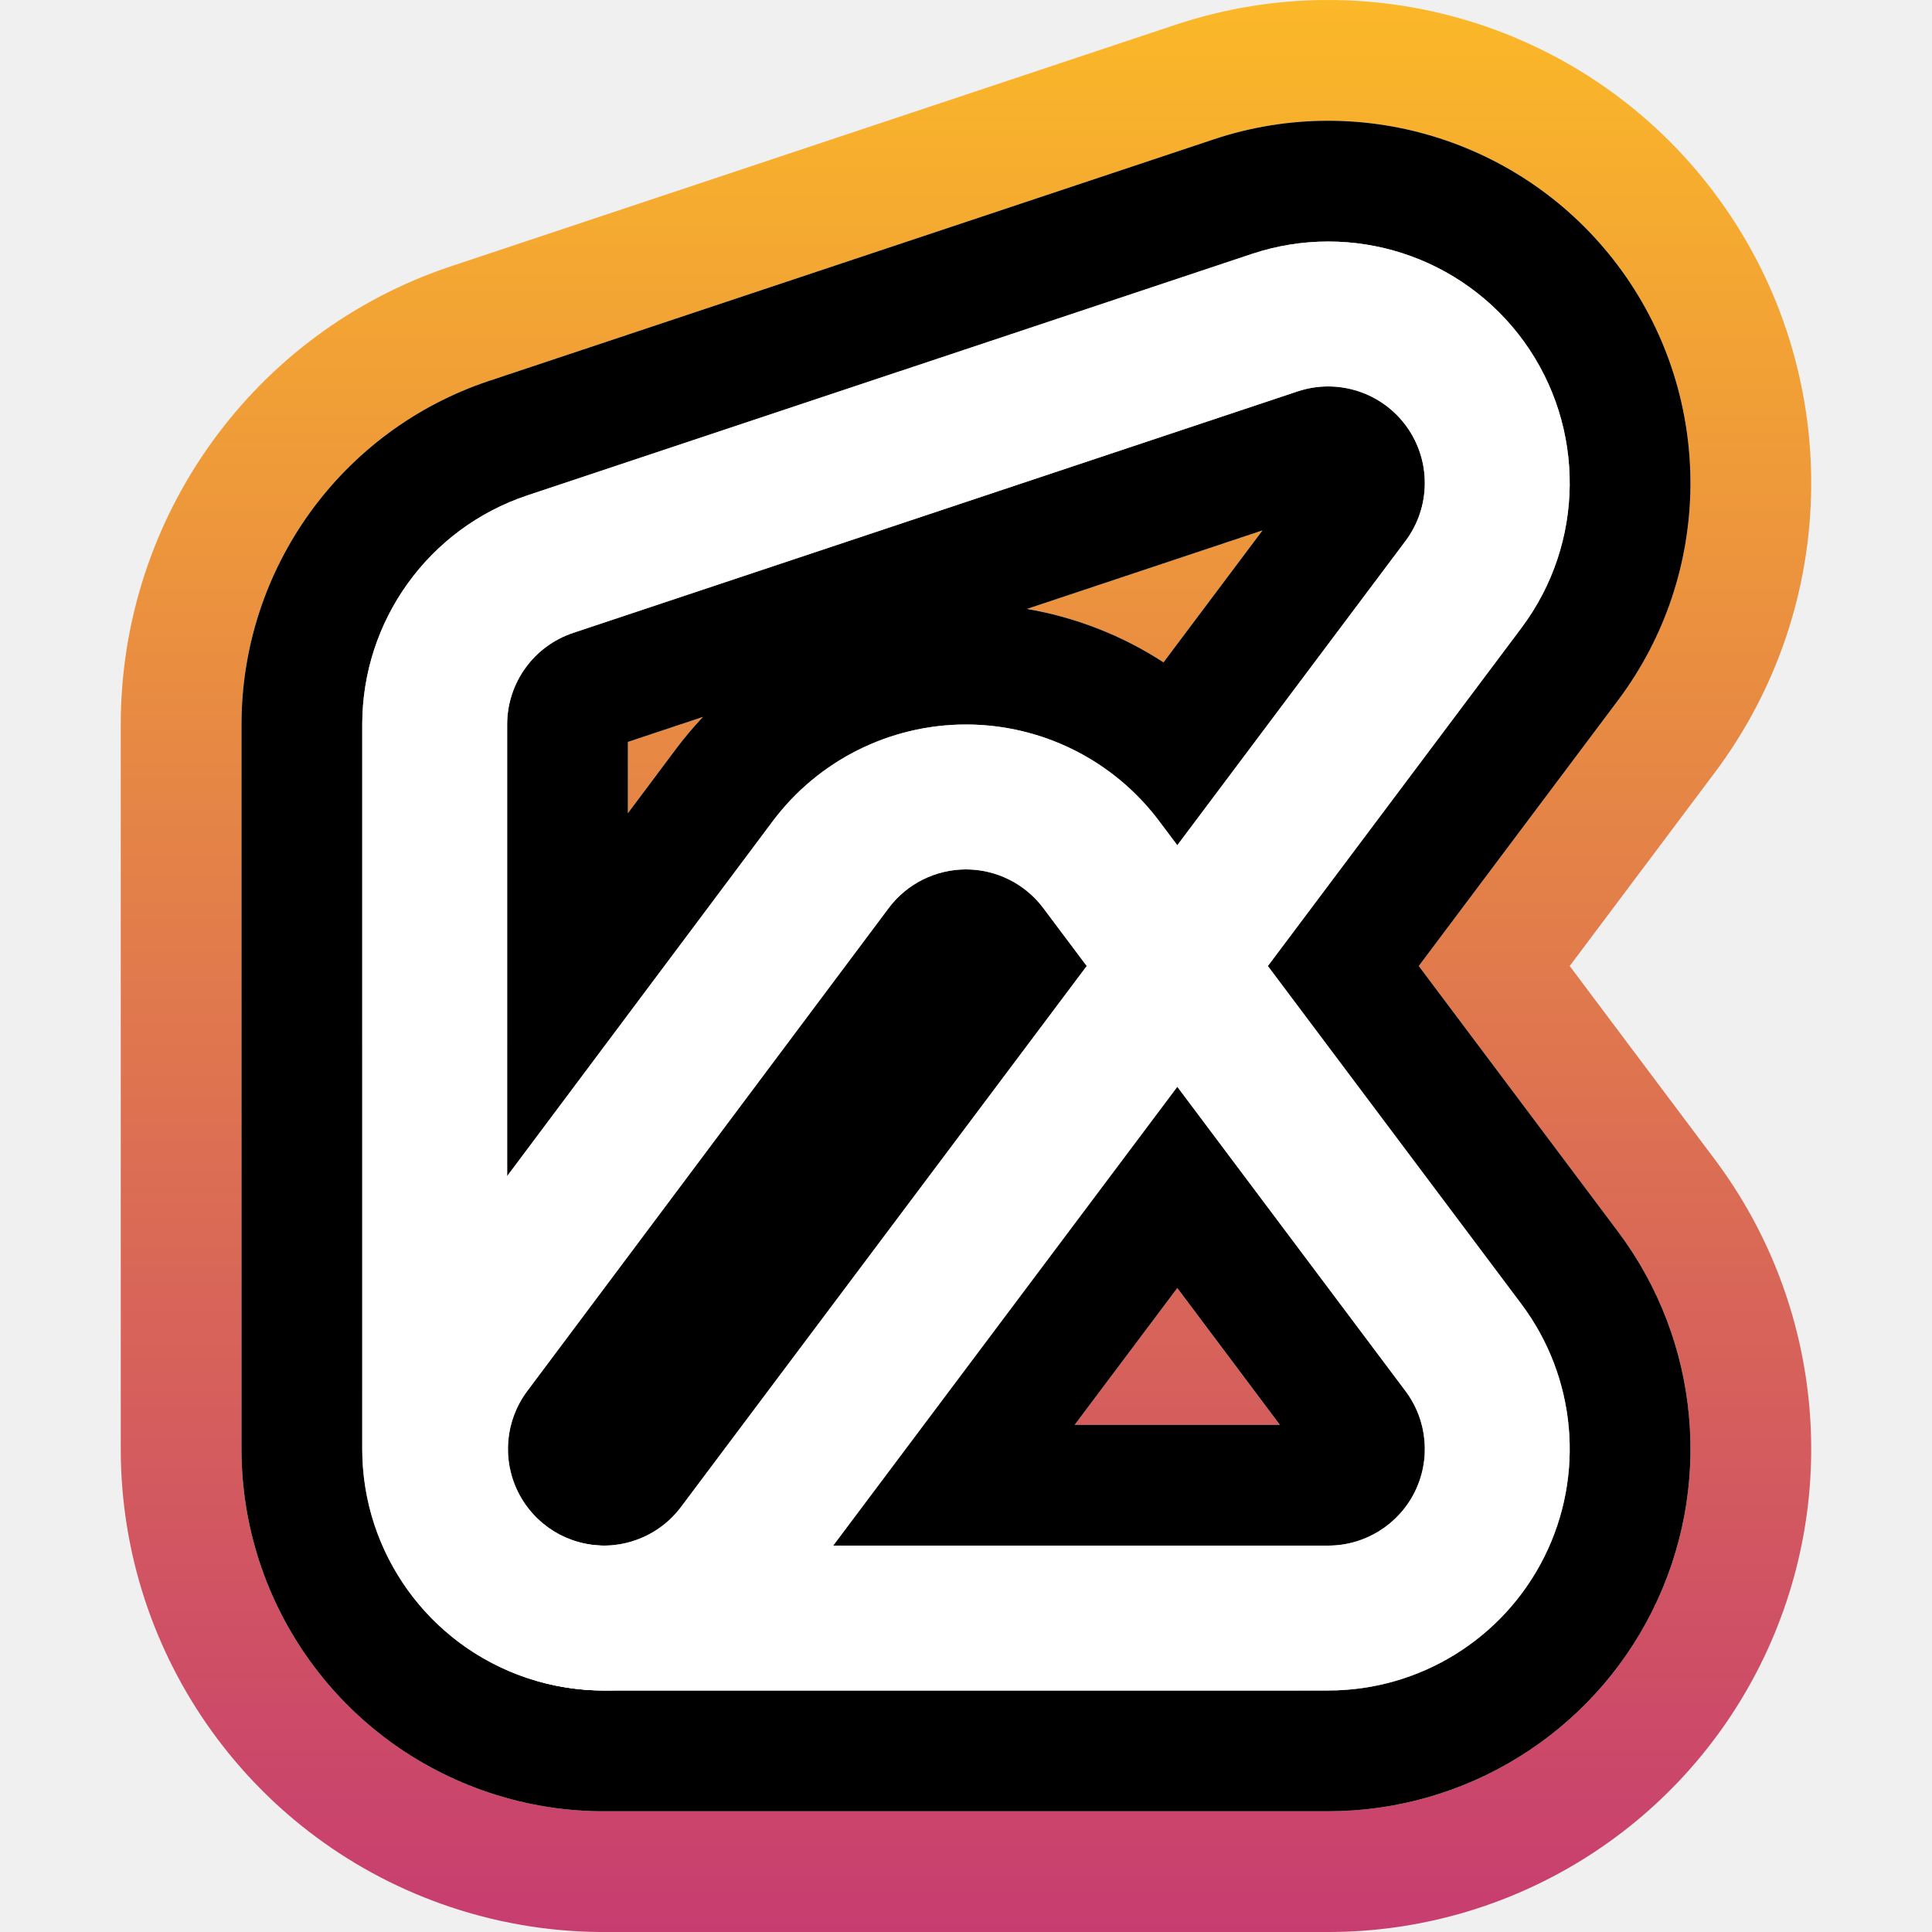
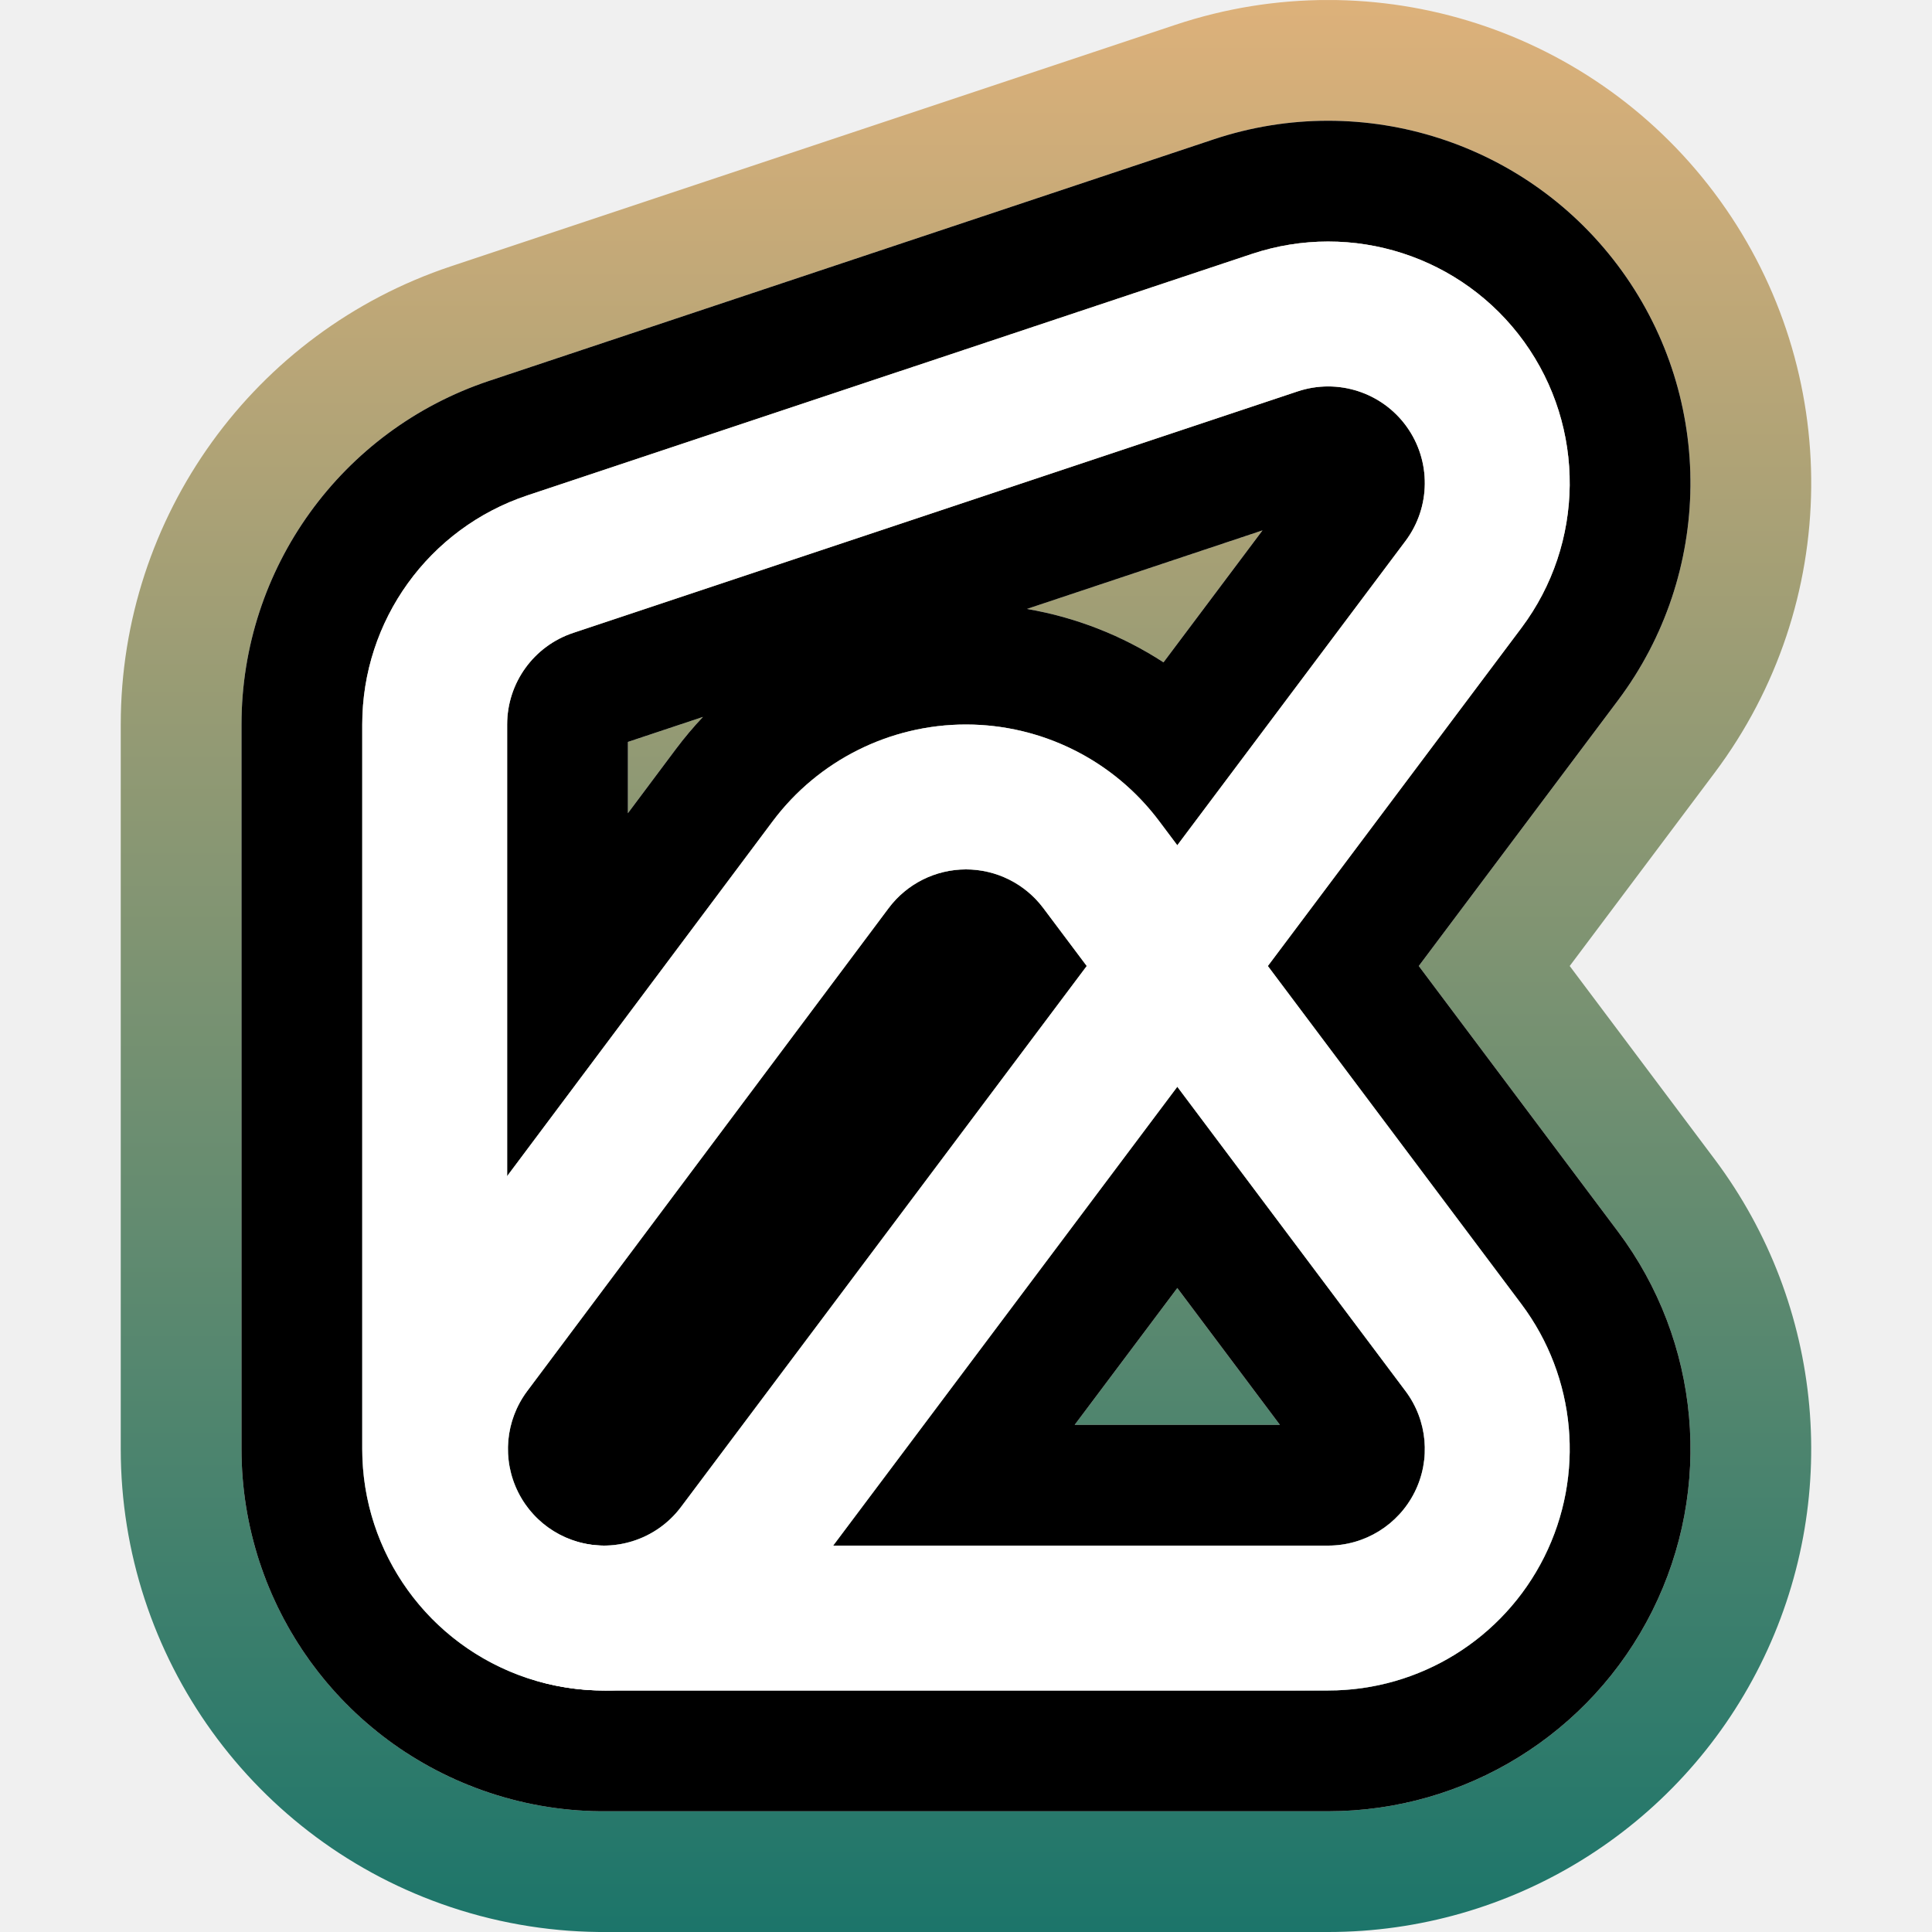
<svg xmlns="http://www.w3.org/2000/svg" width="48" height="48" viewBox="0 0 48 48" fill="none">
-   <g clip-path="url(#clip0_1834_12)">
-     <path fill-rule="evenodd" clip-rule="evenodd" d="M15.018 41.4C14.423 41.4 13.842 41.301 13.294 41.117C13.287 41.114 13.279 41.112 13.271 41.109C11.954 40.658 10.836 39.705 10.191 38.417L12.321 37.351C12.671 38.043 13.281 38.588 14.047 38.844L14.051 38.846C14.368 38.952 14.691 39.001 15.009 39M12 32.159V36C12 36.48 12.114 36.938 12.319 37.346L12.321 37.351L10.191 38.417L10.191 38.416C9.809 37.652 9.62 36.824 9.62 36C9.62 34.856 9.984 33.717 10.697 32.765M30.857 18.857L34.919 13.44C35.549 12.601 35.56 11.449 34.946 10.597C34.333 9.746 33.236 9.392 32.24 9.724L24.564 12.282L16.518 14.965L14.651 15.587L14.241 15.724C13.261 16.05 12.6 16.967 12.6 18V18.431V18.433V20.204V20.205V29.22L19.196 20.405C19.266 20.312 19.338 20.221 19.413 20.132C20.548 18.786 22.224 18.001 23.996 18C24.678 18 25.346 18.116 25.975 18.335C26.335 18.46 26.682 18.62 27.012 18.811C27.042 18.829 27.072 18.846 27.102 18.864C27.159 18.899 27.215 18.935 27.272 18.971C27.854 19.35 28.372 19.831 28.799 20.4L29.25 21L30.857 18.857ZM13.399 41.782C13.3 41.755 13.201 41.725 13.102 41.692C11.571 41.181 10.352 40.094 9.652 38.721C9.648 38.712 9.643 38.703 9.639 38.694C9.227 37.876 9 36.958 9 36V18C9 15.418 10.652 13.125 13.102 12.308L31.102 6.309C33.281 5.582 35.651 6.169 37.238 7.753C37.464 7.979 37.675 8.226 37.867 8.492C39.209 10.355 39.356 12.793 38.317 14.78C38.169 15.063 37.996 15.338 37.799 15.6L31.499 24L37.799 32.4C39.163 34.218 39.382 36.651 38.366 38.683C37.349 40.716 35.272 42 32.999 42M35.249 24L40.199 17.4C42.266 14.645 42.556 10.993 41.054 7.984C40.839 7.554 40.588 7.137 40.3 6.738C37.999 3.544 33.888 2.218 30.154 3.462L12.154 9.462C8.479 10.687 6 14.127 6 18V36C6 36.005 6 36.011 6 36.017C6.007 39.561 8.087 42.738 11.26 44.186C11.549 44.318 11.847 44.436 12.154 44.538C12.272 44.577 12.39 44.614 12.509 44.648C13.364 44.895 14.236 45.009 15.098 45H32.999C36.408 45 39.525 43.074 41.049 40.025C42.574 36.976 42.245 33.327 40.199 30.6L35.249 24ZM38.999 24L42.599 19.2C45.749 15.001 45.803 9.242 42.734 4.984C39.665 0.726 34.184 -1.043 29.205 0.616L11.205 6.616C6.305 8.25 3 12.835 3 18V36C3 41.165 6.305 45.751 11.205 47.384C12.489 47.812 13.809 48.012 15.114 48H32.999C37.545 48 41.7 45.432 43.732 41.367C45.765 37.301 45.326 32.436 42.599 28.8L38.999 24ZM20.7 38.4H32.999C33.908 38.4 34.739 37.886 35.146 37.073C35.553 36.26 35.465 35.287 34.919 34.56L34.199 33.6M34.199 33.6L34.919 34.56L34.199 33.6ZM34.199 33.6L31.649 30.2L31.647 30.197L29.25 27L24.3 33.6L24.298 33.602L20.7 38.4M26.7 35.4H31.799L29.25 32L26.7 35.4ZM28.907 16.456L31.367 13.177L25.513 15.128C26.225 15.25 26.917 15.456 27.573 15.74C27.945 15.901 28.306 16.087 28.652 16.296C28.738 16.348 28.823 16.401 28.907 16.456ZM16.928 18.433C17.099 18.216 17.278 18.009 17.466 17.811L15.6 18.433V20.204L16.794 18.608C16.838 18.549 16.883 18.491 16.928 18.433ZM15.024 38.4H15.02C14.751 38.4 14.489 38.355 14.243 38.271C13.657 38.07 13.16 37.646 12.874 37.074C12.704 36.734 12.62 36.366 12.62 36C12.62 35.491 12.782 34.985 13.098 34.562L22.078 22.562C22.531 21.957 23.242 21.601 23.998 21.6C24.317 21.6 24.627 21.663 24.914 21.781C25.308 21.944 25.657 22.21 25.919 22.56L27 24L16.92 37.44C16.463 38.049 15.756 38.392 15.024 38.4Z" fill="url(#paint0_linear_1834_12)" />
+   <g clip-path="url(#clip0_3998_5)">
+     <path fill-rule="evenodd" clip-rule="evenodd" d="M15.018 41.4C14.423 41.4 13.842 41.301 13.294 41.117C13.287 41.114 13.279 41.112 13.271 41.109C11.954 40.658 10.836 39.705 10.191 38.417L12.321 37.351C12.671 38.043 13.281 38.588 14.047 38.844L14.051 38.846C14.368 38.952 14.691 39.001 15.009 39M12 32.159V36C12 36.48 12.114 36.938 12.319 37.346L12.321 37.351L10.191 38.417L10.191 38.416C9.809 37.652 9.62 36.824 9.62 36C9.62 34.856 9.984 33.717 10.697 32.765M30.857 18.857L34.919 13.44C35.549 12.601 35.56 11.449 34.946 10.597C34.333 9.746 33.236 9.392 32.24 9.724L24.564 12.282L16.518 14.965L14.651 15.587L14.241 15.724C13.261 16.05 12.6 16.967 12.6 18V18.431V18.433V20.204V20.205V29.22L19.196 20.405C19.266 20.312 19.338 20.221 19.413 20.132C20.548 18.786 22.224 18.001 23.996 18C24.678 18 25.346 18.116 25.975 18.335C26.335 18.46 26.682 18.62 27.012 18.811C27.042 18.829 27.072 18.846 27.102 18.864C27.159 18.899 27.215 18.935 27.272 18.971C27.854 19.35 28.372 19.831 28.799 20.4L29.25 21L30.857 18.857ZM13.399 41.782C13.3 41.755 13.201 41.725 13.102 41.692C11.571 41.181 10.351 40.094 9.652 38.721C9.648 38.712 9.643 38.703 9.639 38.694C9.227 37.876 9 36.958 9 36V18C9 15.418 10.652 13.125 13.102 12.308L31.102 6.309C33.281 5.582 35.651 6.169 37.238 7.753C37.464 7.979 37.675 8.226 37.867 8.492C39.21 10.355 39.356 12.793 38.317 14.78C38.169 15.063 37.996 15.338 37.799 15.6L31.499 24L37.799 32.4C39.163 34.218 39.382 36.651 38.366 38.683C37.349 40.716 35.272 42 32.999 42M35.249 24L40.199 17.4C42.266 14.645 42.556 10.993 41.054 7.984C40.839 7.554 40.588 7.137 40.3 6.738C37.999 3.544 33.888 2.218 30.154 3.462L12.154 9.462C8.479 10.687 6 14.127 6 18V36C6 36.005 6 36.011 6 36.017C6.007 39.561 8.087 42.738 11.26 44.186C11.549 44.318 11.847 44.436 12.154 44.538C12.272 44.577 12.39 44.614 12.509 44.648C13.364 44.895 14.236 45.009 15.098 45H32.999C36.408 45 39.525 43.074 41.049 40.025C42.574 36.976 42.245 33.327 40.199 30.6L35.249 24ZM38.999 24L42.599 19.2C45.749 15.001 45.803 9.242 42.734 4.984C39.665 0.726 34.184 -1.043 29.205 0.616L11.205 6.616C6.305 8.25 3 12.835 3 18V36C3 41.165 6.305 45.751 11.205 47.384C12.489 47.812 13.809 48.012 15.114 48H32.999C37.545 48 41.7 45.432 43.732 41.367C45.765 37.301 45.326 32.436 42.599 28.8L38.999 24ZM20.7 38.4H32.999C33.908 38.4 34.739 37.886 35.146 37.073C35.553 36.26 35.465 35.287 34.919 34.56L34.199 33.6M34.199 33.6L34.919 34.56ZM34.199 33.6L31.649 30.2L31.647 30.197L29.25 27L24.3 33.6L24.298 33.602L20.7 38.4M26.7 35.4H31.799L29.25 32L26.7 35.4ZM28.907 16.456L31.367 13.177L25.513 15.128C26.225 15.25 26.917 15.456 27.573 15.74C27.945 15.901 28.306 16.087 28.652 16.296C28.738 16.348 28.823 16.401 28.907 16.456ZM16.928 18.433C17.099 18.216 17.278 18.009 17.466 17.811L15.6 18.433V20.204L16.794 18.608C16.838 18.549 16.883 18.491 16.928 18.433ZM15.024 38.4H15.02C14.751 38.4 14.489 38.355 14.243 38.271C13.657 38.07 13.16 37.646 12.874 37.074C12.704 36.734 12.62 36.366 12.62 36C12.62 35.491 12.782 34.985 13.098 34.562L22.078 22.562C22.531 21.957 23.242 21.601 23.998 21.6C24.317 21.6 24.627 21.663 24.914 21.781C25.308 21.944 25.657 22.21 25.919 22.56L27 24L16.92 37.44C16.463 38.049 15.756 38.392 15.024 38.4Z" fill="url(#paint0_linear_3998_5)" />
    <path fill-rule="evenodd" clip-rule="evenodd" d="M24.914 21.781C24.627 21.663 24.317 21.6 23.998 21.6C23.242 21.601 22.531 21.957 22.078 22.562L13.098 34.562C12.782 34.985 12.62 35.491 12.62 36C12.62 36.366 12.704 36.734 12.874 37.074C13.16 37.647 13.657 38.07 14.243 38.271C14.489 38.355 14.751 38.4 15.02 38.4H15.024C15.756 38.392 16.463 38.049 16.92 37.44L27 24L25.919 22.56C25.657 22.21 25.308 21.944 24.914 21.781ZM20.7 38.4H32.999C33.908 38.4 34.739 37.886 35.146 37.073C35.553 36.26 35.465 35.287 34.919 34.56L29.25 27L20.7 38.4ZM26.7 35.4H31.799L29.25 32L26.7 35.4ZM37.799 32.4C39.163 34.218 39.382 36.651 38.366 38.683C37.349 40.716 35.272 42 32.999 42H15.065C15.05 42 15.035 42 15.02 42C14.38 42.002 13.733 41.902 13.102 41.692C11.562 41.178 10.336 40.081 9.639 38.694C9.227 37.876 9 36.958 9 36V18C9 15.418 10.652 13.125 13.102 12.308L31.102 6.309C33.592 5.479 36.332 6.363 37.867 8.492C39.401 10.621 39.374 13.501 37.799 15.6L31.499 24L37.799 32.4ZM35.249 24L40.199 30.6C42.245 33.327 42.574 36.976 41.049 40.025C39.525 43.074 36.408 45 32.999 45H15.098C14.117 45.011 13.122 44.861 12.154 44.538C8.479 43.313 6 39.874 6 36V18C6 14.127 8.479 10.687 12.154 9.462L30.154 3.462C33.888 2.218 37.999 3.545 40.3 6.738C42.602 9.932 42.561 14.251 40.199 17.4L35.249 24ZM34.919 13.441C35.549 12.601 35.56 11.449 34.946 10.597C34.333 9.746 33.236 9.392 32.24 9.724L14.241 15.724C13.261 16.05 12.6 16.967 12.6 18V29.22L19.196 20.405C20.328 18.893 22.107 18.001 23.996 18C25.105 18 26.177 18.306 27.102 18.864C27.753 19.258 28.331 19.776 28.799 20.4L29.25 21L34.919 13.441ZM28.907 16.456L31.367 13.177L25.513 15.129C26.728 15.336 27.883 15.79 28.907 16.456ZM15.6 20.204L16.794 18.608C17.004 18.328 17.228 18.062 17.466 17.811L15.6 18.433V20.204Z" fill="black" />
    <path fill-rule="evenodd" clip-rule="evenodd" d="M28.799 20.4C27.666 18.889 25.886 17.999 23.996 18C22.107 18.002 20.328 18.893 19.196 20.406L10.216 32.405C8.855 34.224 8.638 36.655 9.655 38.686C10.672 40.717 12.749 42 15.02 42H32.999C35.272 42 37.349 40.716 38.366 38.683C39.382 36.651 39.163 34.218 37.799 32.4L28.799 20.4ZM25.92 22.56C25.466 21.956 24.754 21.6 23.998 21.6C23.242 21.601 22.531 21.957 22.078 22.562L13.098 34.562C12.554 35.29 12.467 36.262 12.874 37.075C13.281 37.887 14.111 38.4 15.02 38.4H32.999C33.908 38.4 34.739 37.886 35.146 37.073C35.553 36.26 35.465 35.287 34.919 34.56L25.92 22.56Z" fill="white" />
    <path fill-rule="evenodd" clip-rule="evenodd" d="M37.799 15.601C39.374 13.501 39.401 10.621 37.867 8.492C36.332 6.363 33.592 5.479 31.102 6.309L13.102 12.308C10.652 13.125 9 15.418 9 18V36C9 38.583 10.652 40.875 13.102 41.692C15.553 42.509 18.25 41.666 19.8 39.6L37.799 15.601ZM34.919 13.441C35.549 12.601 35.56 11.449 34.946 10.597C34.333 9.746 33.236 9.392 32.24 9.724L14.241 15.724C13.261 16.05 12.6 16.967 12.6 18V36C12.6 37.033 13.261 37.95 14.241 38.277C15.221 38.603 16.3 38.266 16.92 37.44L34.919 13.441Z" fill="white" />
  </g>
  <defs>
-     <linearGradient id="paint0_linear_1834_12" x1="24" y1="48" x2="24" y2="-0" gradientUnits="userSpaceOnUse">
-       <stop stop-color="#C73D70" />
-       <stop offset="1" stop-color="#FBB828" />
+     <linearGradient id="paint0_linear_3998_5" x1="24" y1="48" x2="24" y2="-0" gradientUnits="userSpaceOnUse">
+       <stop stop-color="#1C756A" />
+       <stop offset="1" stop-color="#DDB17A" />
    </linearGradient>
-     <clipPath id="clip0_1834_12">
+     <clipPath id="clip0_3998_5">
      <rect width="43.317" height="47.999" fill="white" transform="translate(2 0.000732422)" />
    </clipPath>
  </defs>
</svg>
